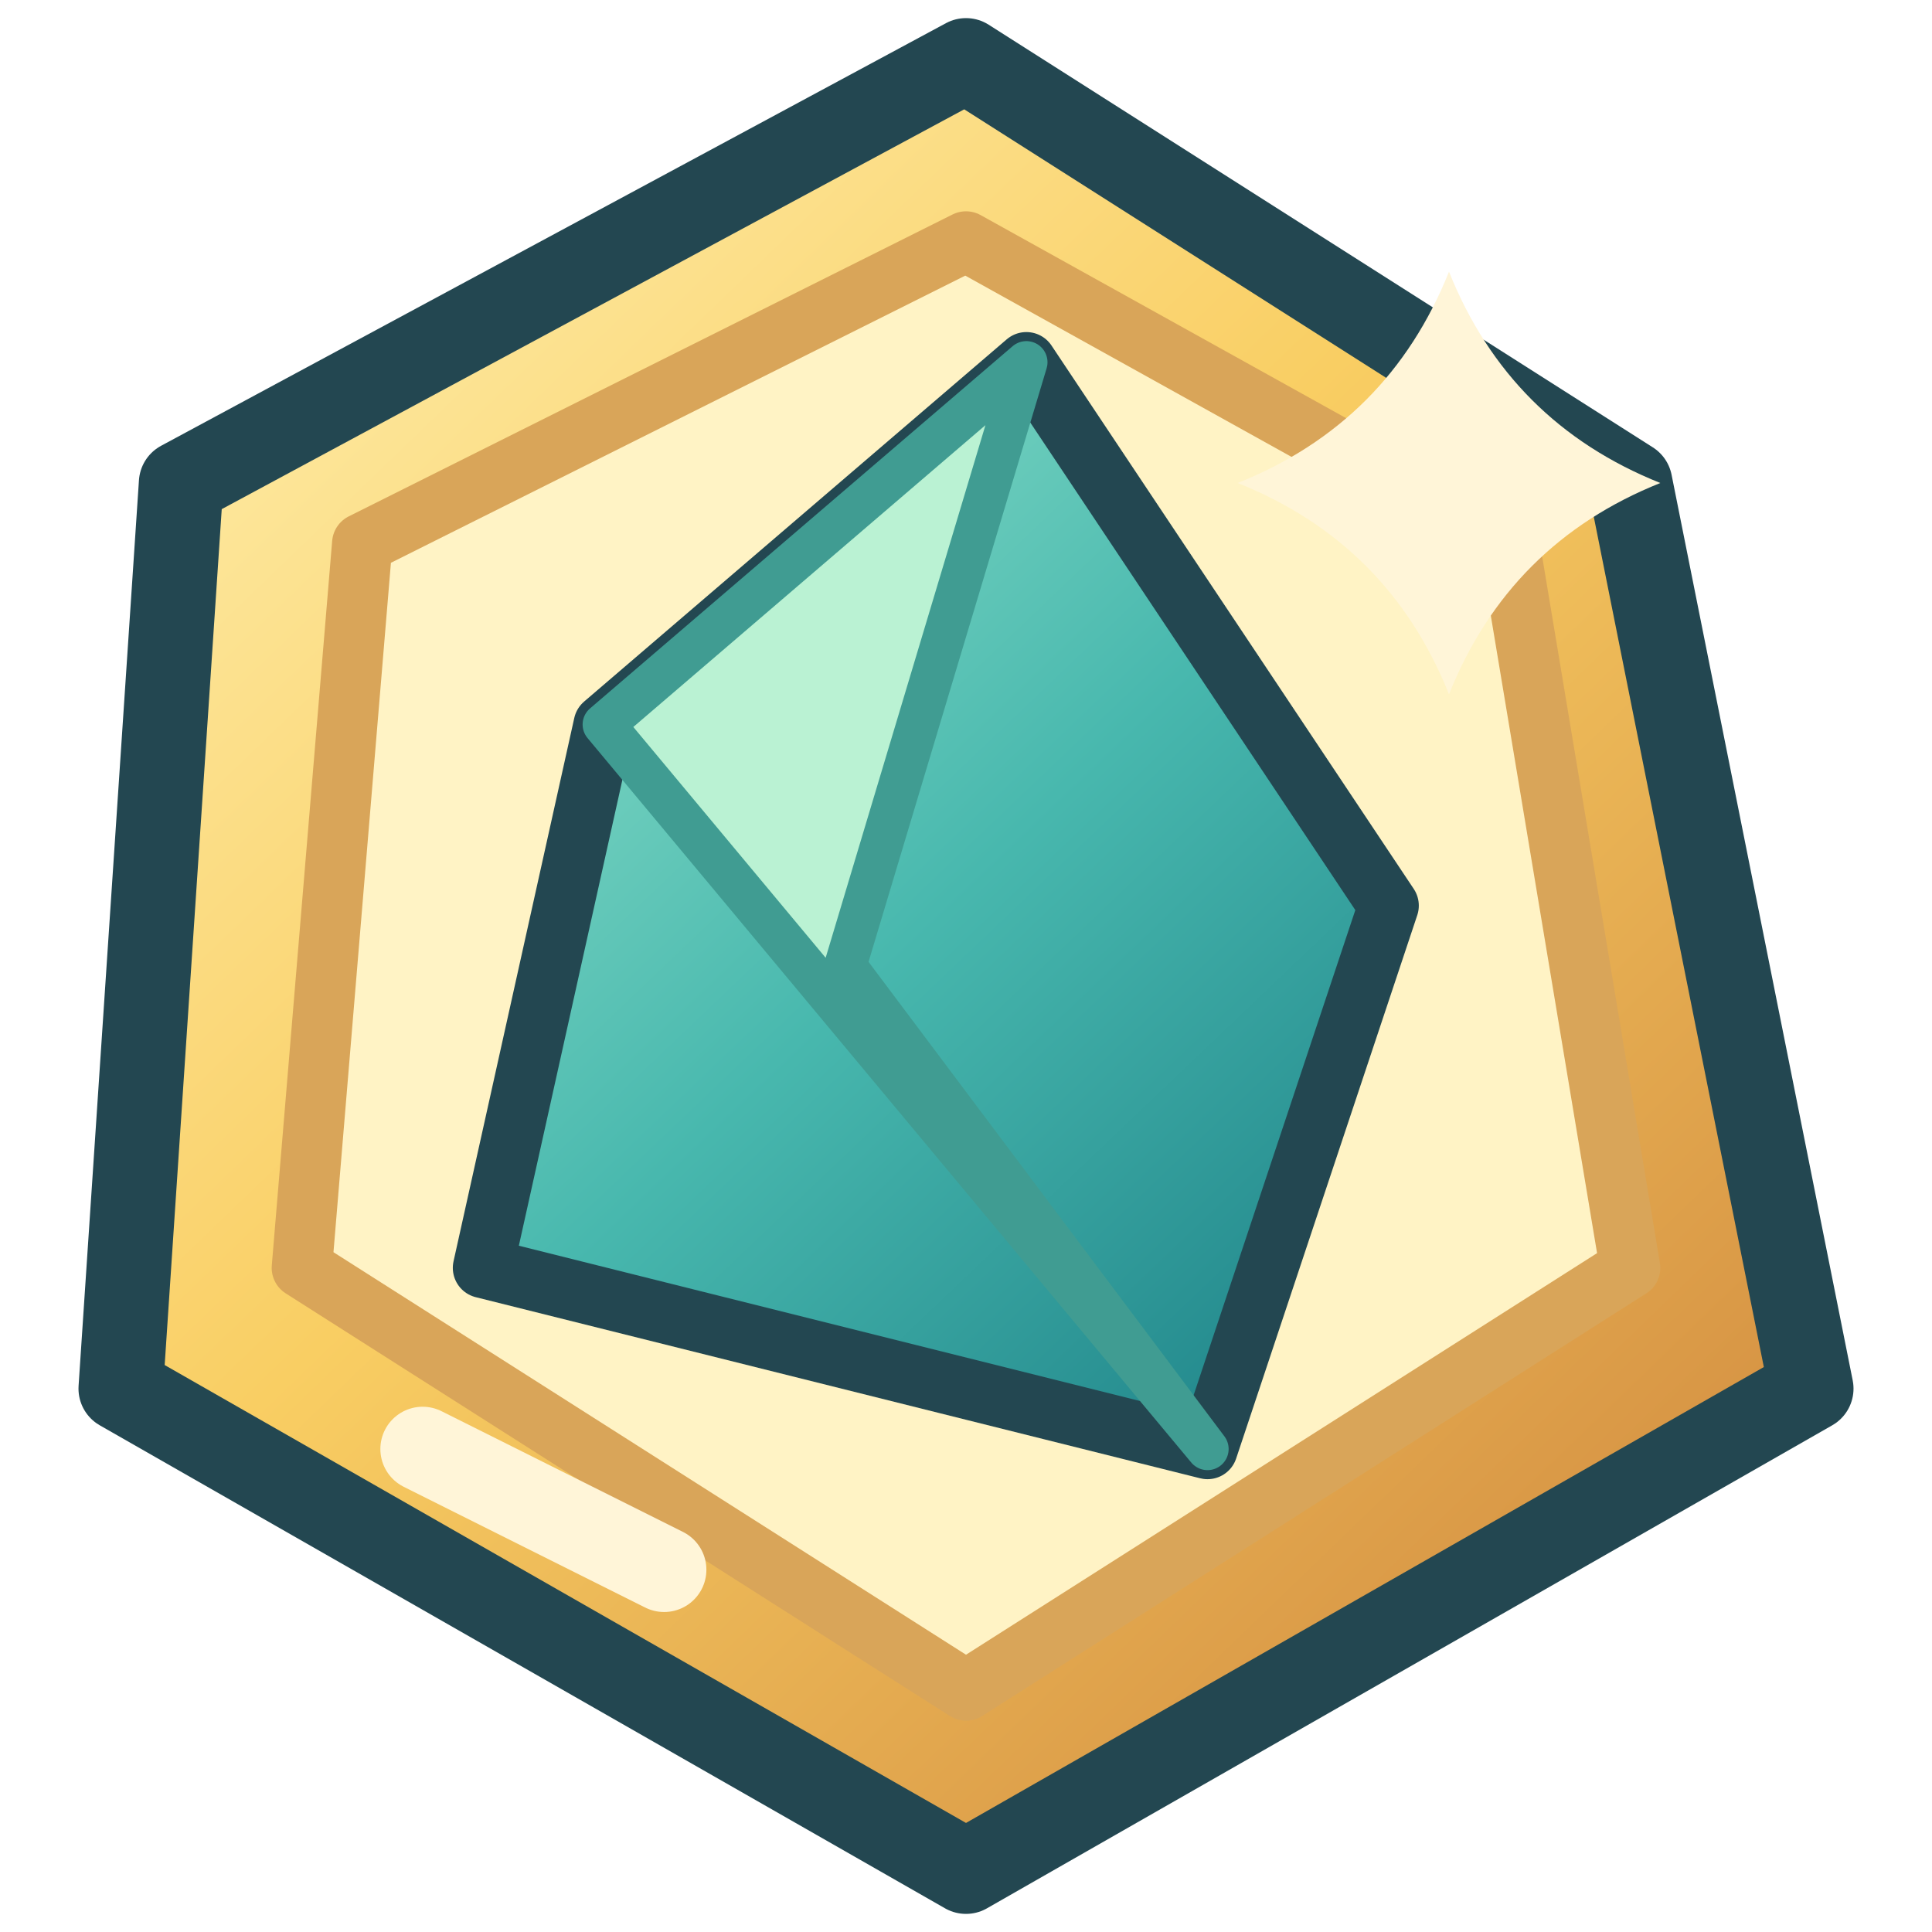
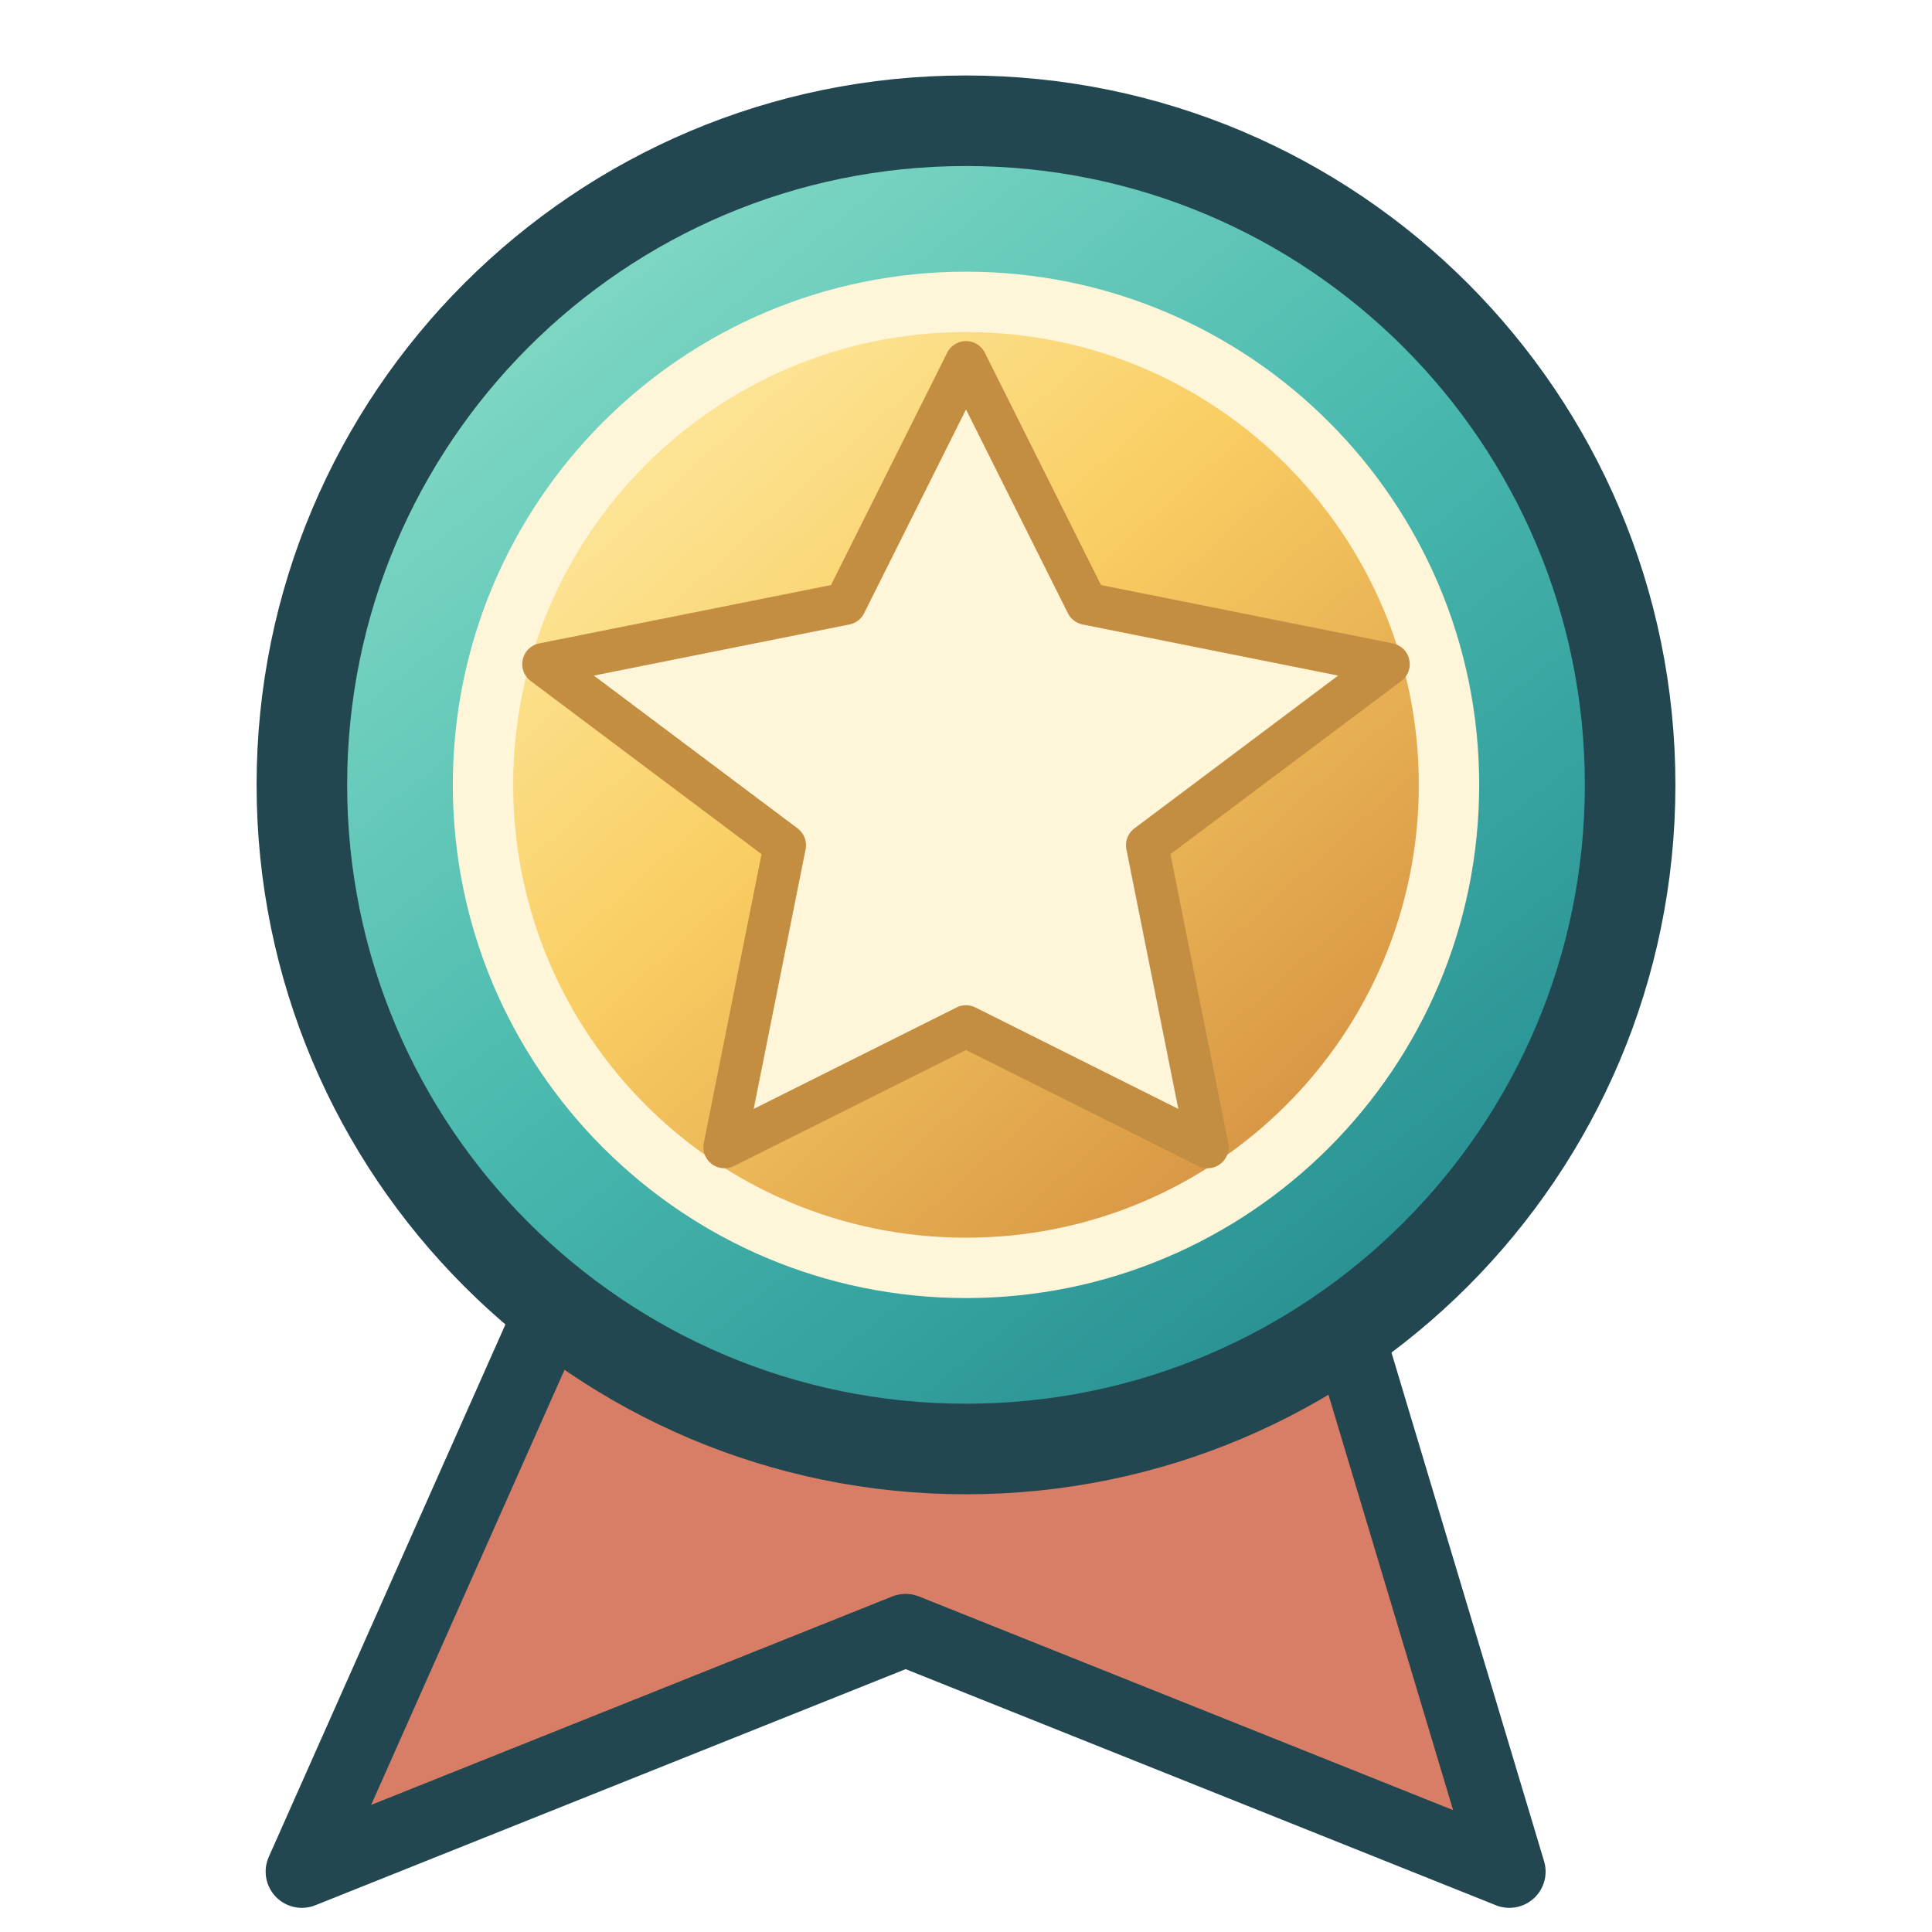
<svg xmlns="http://www.w3.org/2000/svg" width="32" height="32" viewBox="0 0 32 32">
  <defs>
    <linearGradient id="coat" x1="0" y1="0" x2=".8" y2="1">
      <stop stop-color="#ffe5a0" />
      <stop offset=".5" stop-color="#f5bd59" />
      <stop offset="1" stop-color="#d68c3a" />
    </linearGradient>
    <linearGradient id="teal" x1="0" y1="0" x2=".8" y2="1">
      <stop stop-color="#98e6cd" />
      <stop offset=".55" stop-color="#48b8ae" />
      <stop offset="1" stop-color="#23898d" />
    </linearGradient>
    <linearGradient id="coral" x1="0" y1="0" x2=".8" y2="1">
      <stop stop-color="#ffd09b" />
      <stop offset=".55" stop-color="#ef9471" />
      <stop offset="1" stop-color="#cf6658" />
    </linearGradient>
    <linearGradient id="skin" x1="0" y1="0" x2=".8" y2="1">
      <stop stop-color="#fff0cb" />
      <stop offset="1" stop-color="#eab18b" />
    </linearGradient>
    <linearGradient id="brass" x1="0" y1="0" x2=".9" y2="1">
      <stop stop-color="#fff3b7" />
      <stop offset=".45" stop-color="#f9ce63" />
      <stop offset="1" stop-color="#cf873d" />
    </linearGradient>
    <linearGradient id="rock" x1="0" y1="0" x2=".8" y2="1">
      <stop stop-color="#548895" />
      <stop offset="1" stop-color="#294956" />
    </linearGradient>
    <linearGradient id="dirt" x1="0" y1="0" x2="0" y2="1">
      <stop stop-color="#bc8865" />
      <stop offset="1" stop-color="#916753" />
    </linearGradient>
  </defs>
-   <path d="M16 1l11 7 3 15-14 8L2 23 3 8Z" fill="url(#brass)" stroke="#234751" stroke-width="1.4" stroke-linecap="round" stroke-linejoin="round" />
-   <path d="M16 4l9 5 2 12-11 7L5 21 6 9Z" fill="#fff3c5" stroke="#d9a559" stroke-width="1" stroke-linecap="round" stroke-linejoin="round" />
-   <path d="M8 21l2-9 7-6 6 9-3 9Z" fill="url(#teal)" stroke="#234751" stroke-width="1" stroke-linecap="round" stroke-linejoin="round" />
-   <path d="M17 6l-3 10 6 8-10-12Z" fill="#baf2d3" stroke="#409c92" stroke-width="0.7" stroke-linecap="round" stroke-linejoin="round" />
-   <path d="M24 4.5Q25 7 27.5 8Q25 9 24 11.5Q23 9 20.5 8Q23 7 24 4.5Z" fill="#fff5d8" stroke="none" stroke-width="1.5" stroke-linecap="round" stroke-linejoin="round" />
-   <path d="M7 24l4 2" fill="none" stroke="#fff5d8" stroke-width="1.4" stroke-linecap="round" stroke-linejoin="round" />
+   <path d="M9 22L5 31l10-4 10 4-3-10Z" fill="#d87e67" stroke="#234751" stroke-width="1.2" stroke-linecap="round" stroke-linejoin="round" />
+   <ellipse cx="16" cy="13" rx="11" ry="11" fill="url(#teal)" stroke="#234751" stroke-width="1.5" />
+   <ellipse cx="16" cy="13" rx="8" ry="8" fill="url(#brass)" stroke="#fff5d8" stroke-width="1" />
+   <path d="M16 6l2 4 5 1-4 3 1 5-4-2-4 2 1-5-4-3 5-1Z" fill="#fff5d8" stroke="#c48e42" stroke-width="0.7" stroke-linecap="round" stroke-linejoin="round" />
</svg>
